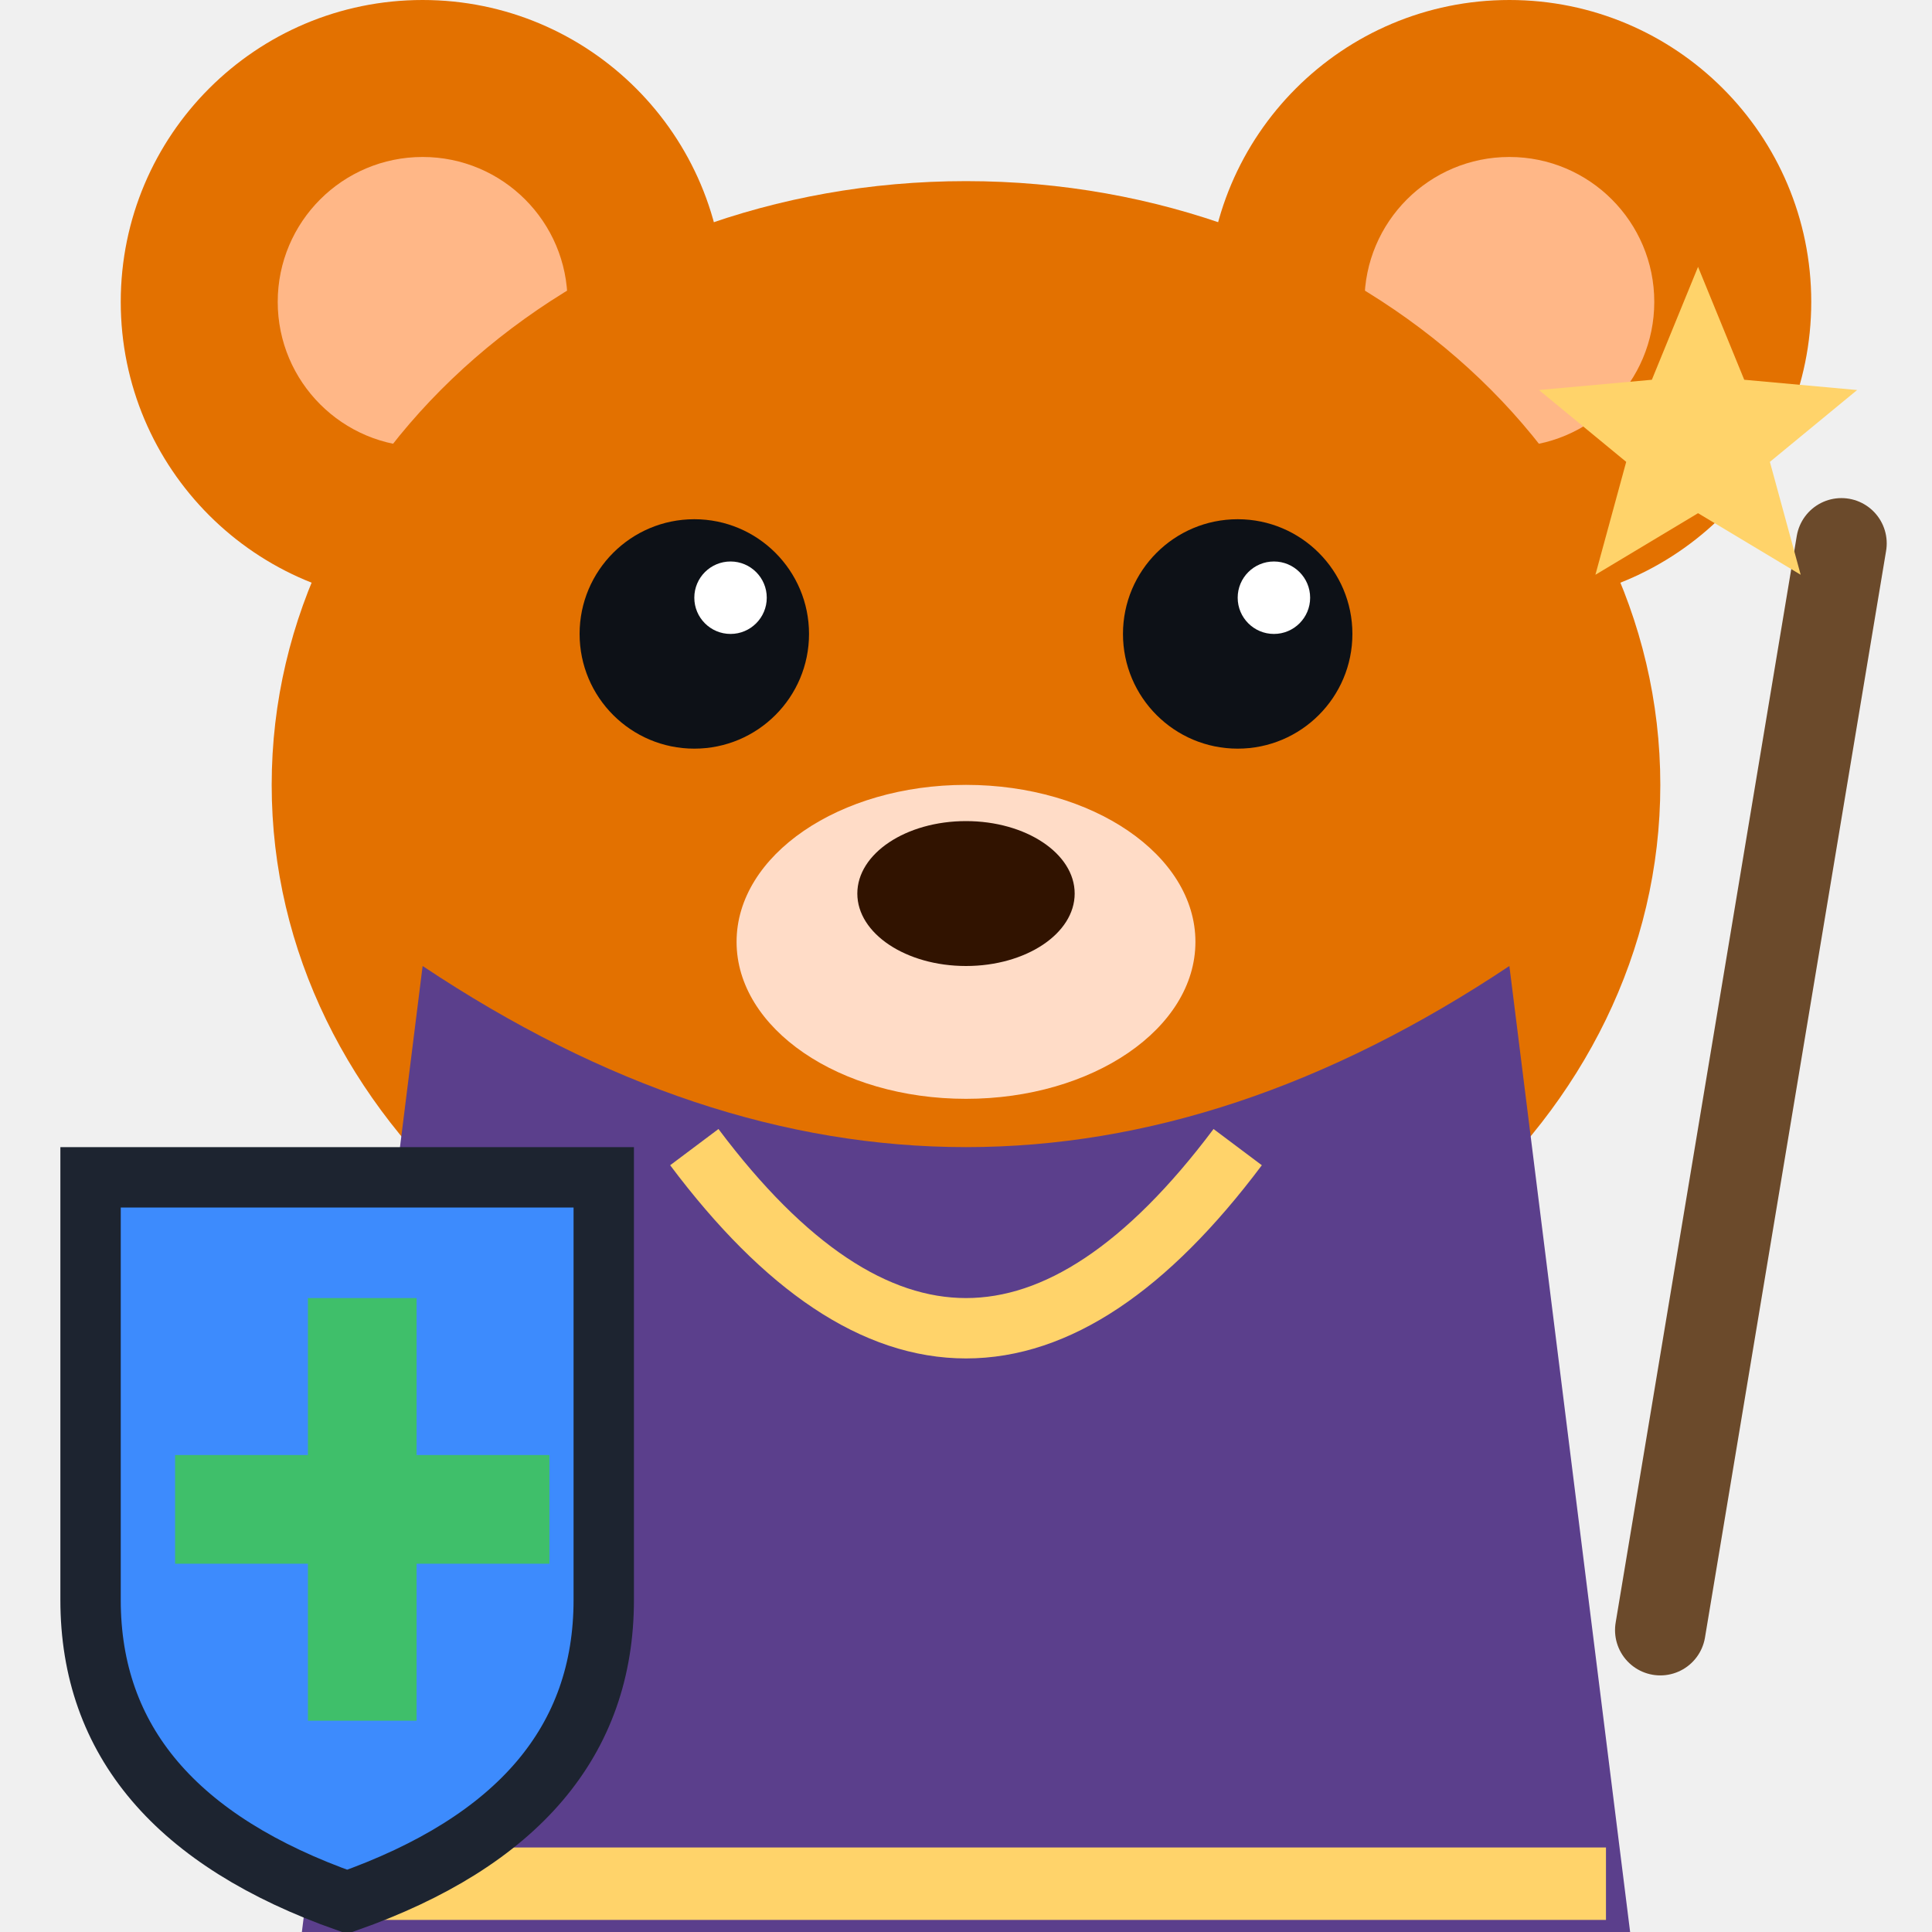
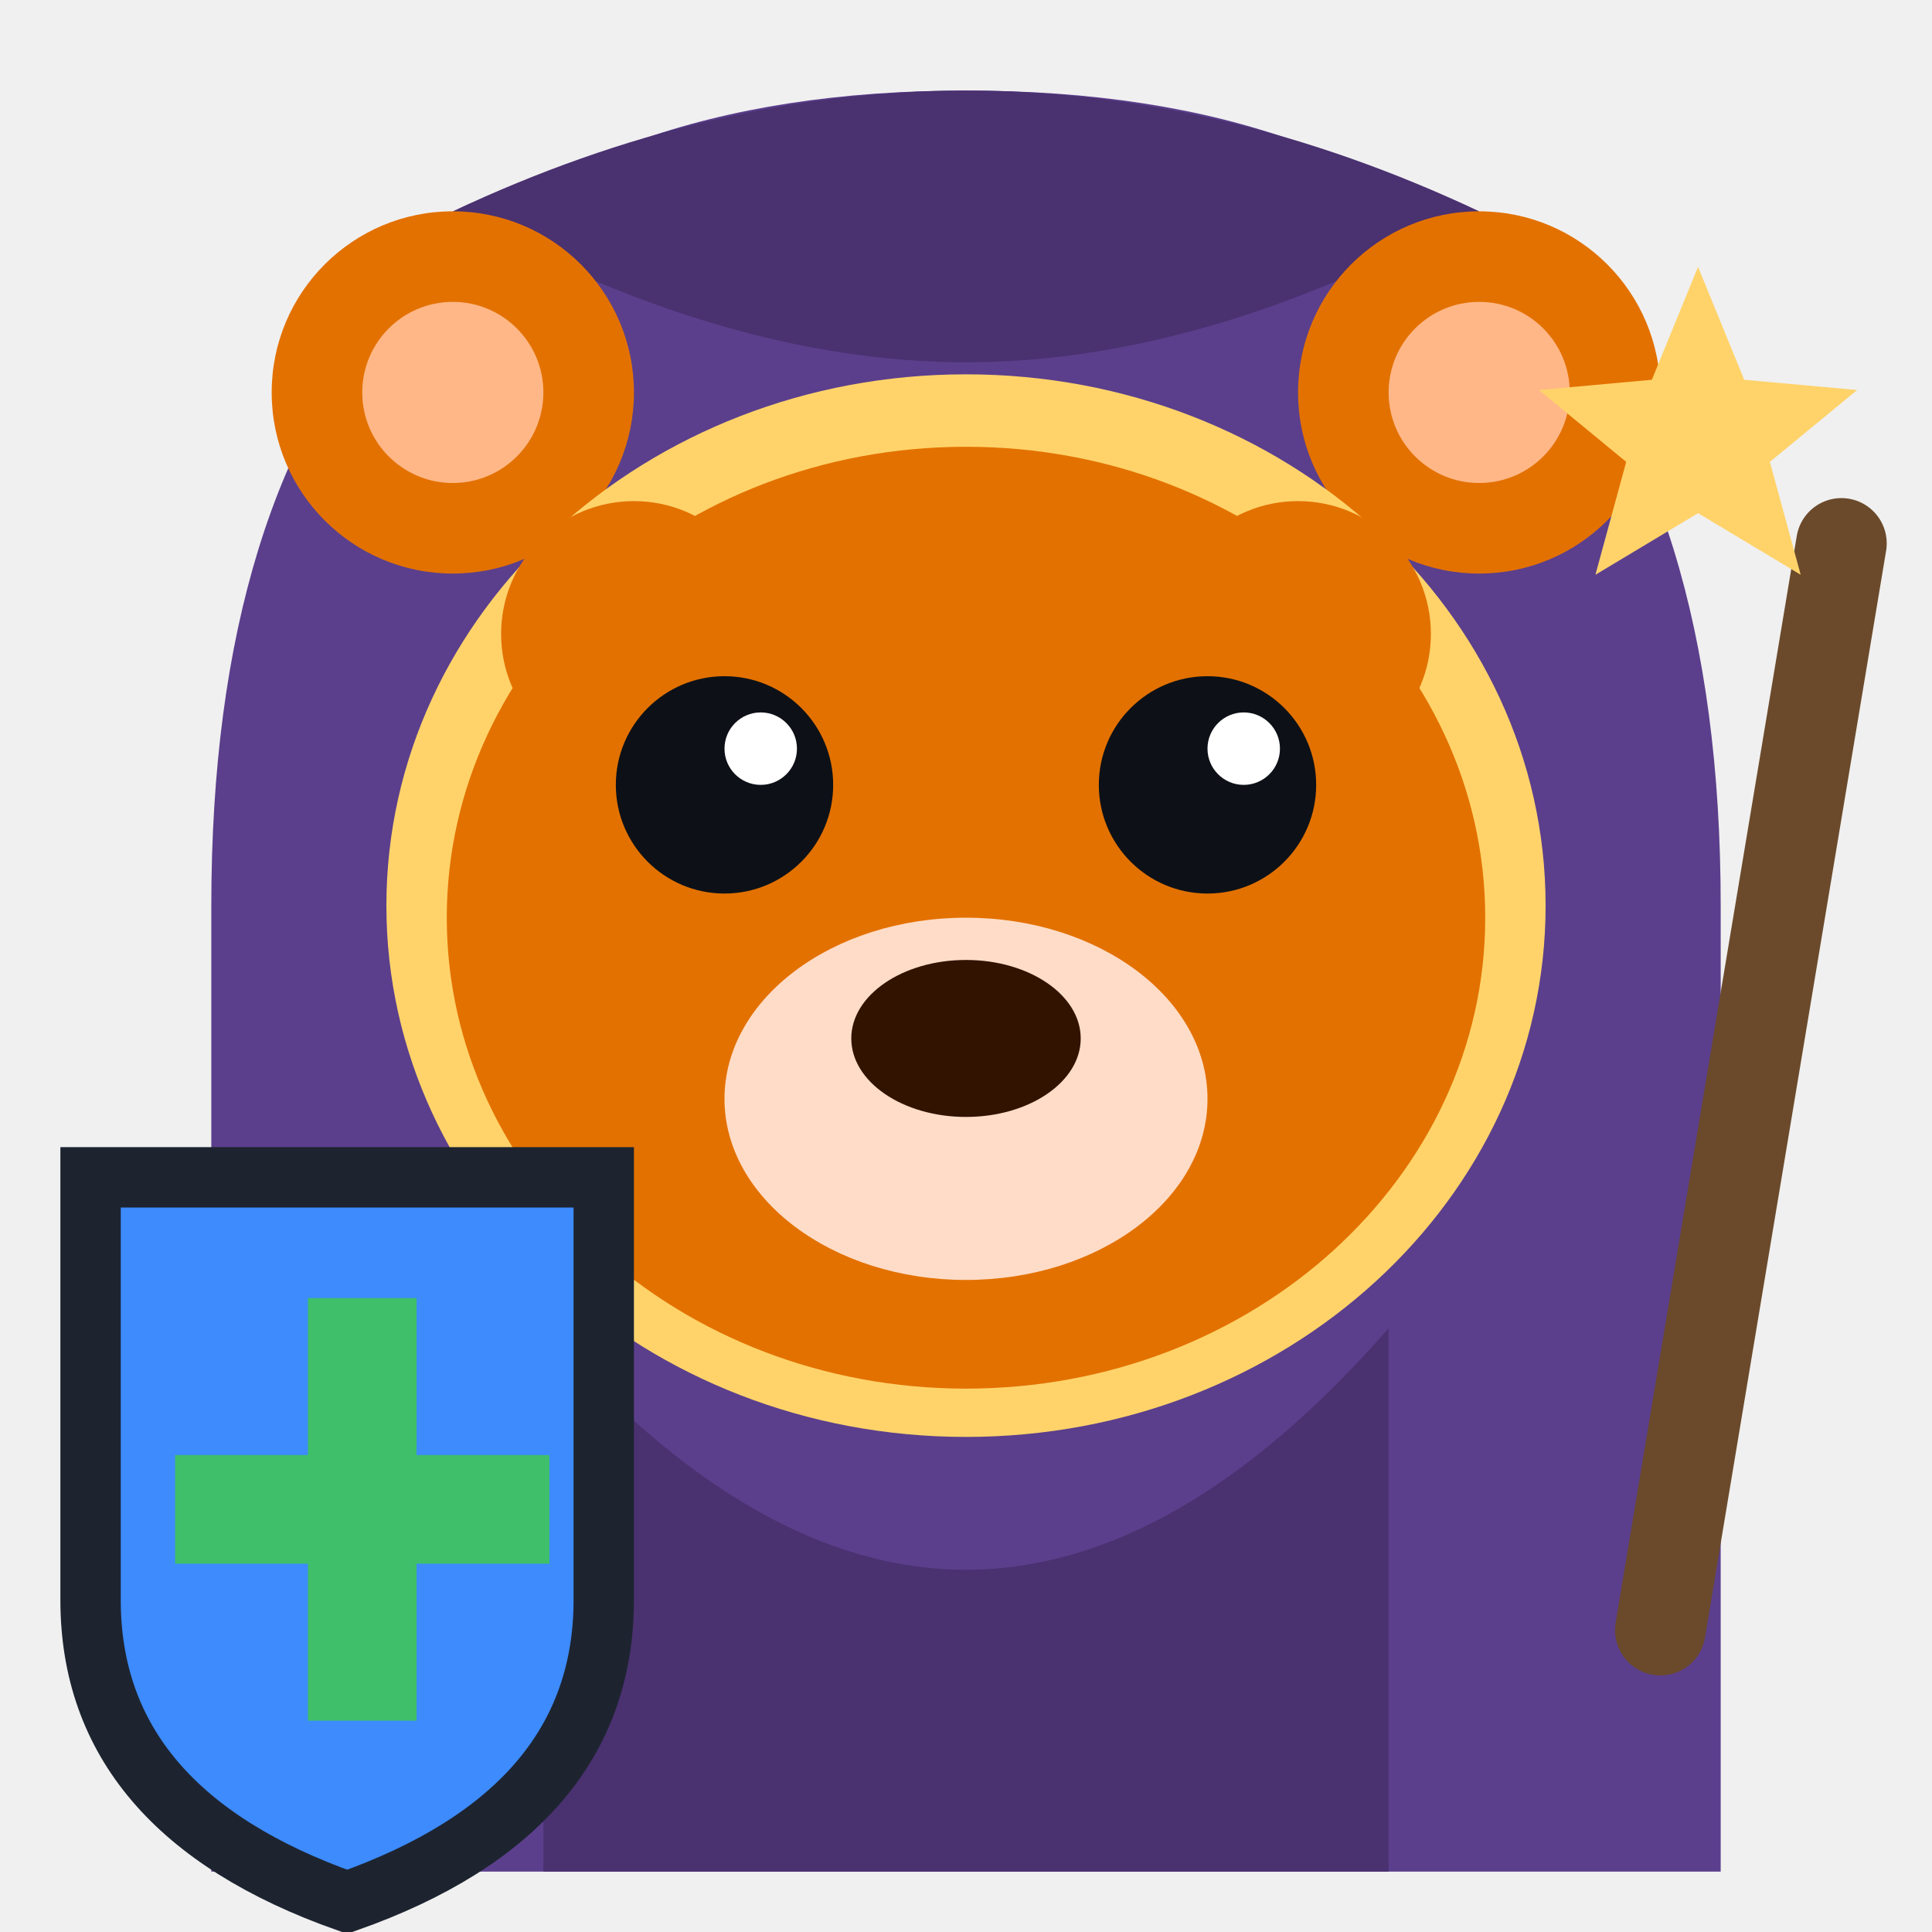
<svg xmlns="http://www.w3.org/2000/svg" viewBox="0 0 32 32">
-   <circle cx="7" cy="5" r="5" fill="#e37100" />
-   <circle cx="25" cy="5" r="5" fill="#e37100" />
-   <circle cx="7" cy="5" r="2.4" fill="#ffb787" />
-   <circle cx="25" cy="5" r="2.4" fill="#ffb787" />
-   <ellipse cx="16" cy="13" rx="11.5" ry="10" fill="#e37100" />
-   <path d="M7 16 Q16 22 25 16 L27 32 L5 32 Z" fill="#5b3f8c" />
-   <path d="M5.4 31.2 H26.6" stroke="#ffd36a" stroke-width="1.2" />
-   <path d="M11.5 19 Q16 25 20.5 19" stroke="#ffd36a" stroke-width="1" fill="none" />
-   <circle cx="11.5" cy="10.5" r="1.9" fill="#0d1117" />
-   <circle cx="20.5" cy="10.5" r="1.9" fill="#0d1117" />
-   <circle cx="12.1" cy="9.9" r="0.6" fill="#ffffff" />
-   <circle cx="21.1" cy="9.9" r="0.6" fill="#ffffff" />
-   <ellipse cx="16" cy="15.6" rx="3.8" ry="2.6" fill="#ffdcc7" />
-   <ellipse cx="16" cy="14.8" rx="1.8" ry="1.2" fill="#311300" />
+   <path d="M3.5 31 V15 Q3.5 1.5 16 1.5 Q28.5 1.5 28.5 15 V31 Z" fill="#5b3f8c" />
+   <path d="M7.5 3.5 Q16 -0.5 24.5 3.5 Q20 6 16 6 Q12 6 7.5 3.5 Z" fill="#4a3170" />
+   <path d="M9 22 Q16 30 23 22 L23 31 L9 31 Z" fill="#4a3170" />
+   <circle cx="7.5" cy="6.5" r="3" fill="#e37100" />
+   <circle cx="24.5" cy="6.5" r="3" fill="#e37100" />
+   <circle cx="7.5" cy="6.5" r="1.5" fill="#ffb787" />
+   <circle cx="24.5" cy="6.5" r="1.5" fill="#ffb787" />
+   <ellipse cx="16" cy="15" rx="9.6" ry="8.8" fill="#ffd36a" />
+   <ellipse cx="16" cy="15.2" rx="8.6" ry="7.8" fill="#e37100" />
+   <circle cx="10.5" cy="10.5" r="2.2" fill="#e37100" />
+   <circle cx="21.5" cy="10.5" r="2.2" fill="#e37100" />
+   <ellipse cx="16" cy="18.2" rx="4" ry="3" fill="#ffdcc7" />
+   <circle cx="12" cy="13" r="1.8" fill="#0d1117" />
+   <circle cx="20" cy="13" r="1.8" fill="#0d1117" />
+   <circle cx="12.6" cy="12.4" r="0.6" fill="#ffffff" />
+   <circle cx="20.6" cy="12.4" r="0.6" fill="#ffffff" />
+   <ellipse cx="16" cy="17.2" rx="1.9" ry="1.3" fill="#311300" />
  <path d="M27.5 27 L30.5 9" stroke="#6b4a2b" stroke-width="1.5" stroke-linecap="round" />
  <path d="M30.5 4.2 L31.4 6.4 L33.6 6.6 L31.9 8 L32.5 10.2 L30.5 9 L28.5 10.2 L29.1 8 L27.4 6.6 L29.6 6.4 Z" transform="translate(-1.2 0) scale(0.85) translate(4 1)" fill="#ffd36a" />
  <path d="M1.5 19.5 H10 V26.5 Q10 30 5.75 31.5 Q1.5 30 1.5 26.5 Z" fill="#3d8bfd" stroke="#1d2430" stroke-width="1" />
  <rect x="5.1" y="21.5" width="1.8" height="7" fill="#3fbf6a" />
  <rect x="2.9" y="24.1" width="6.2" height="1.8" fill="#3fbf6a" />
</svg>
